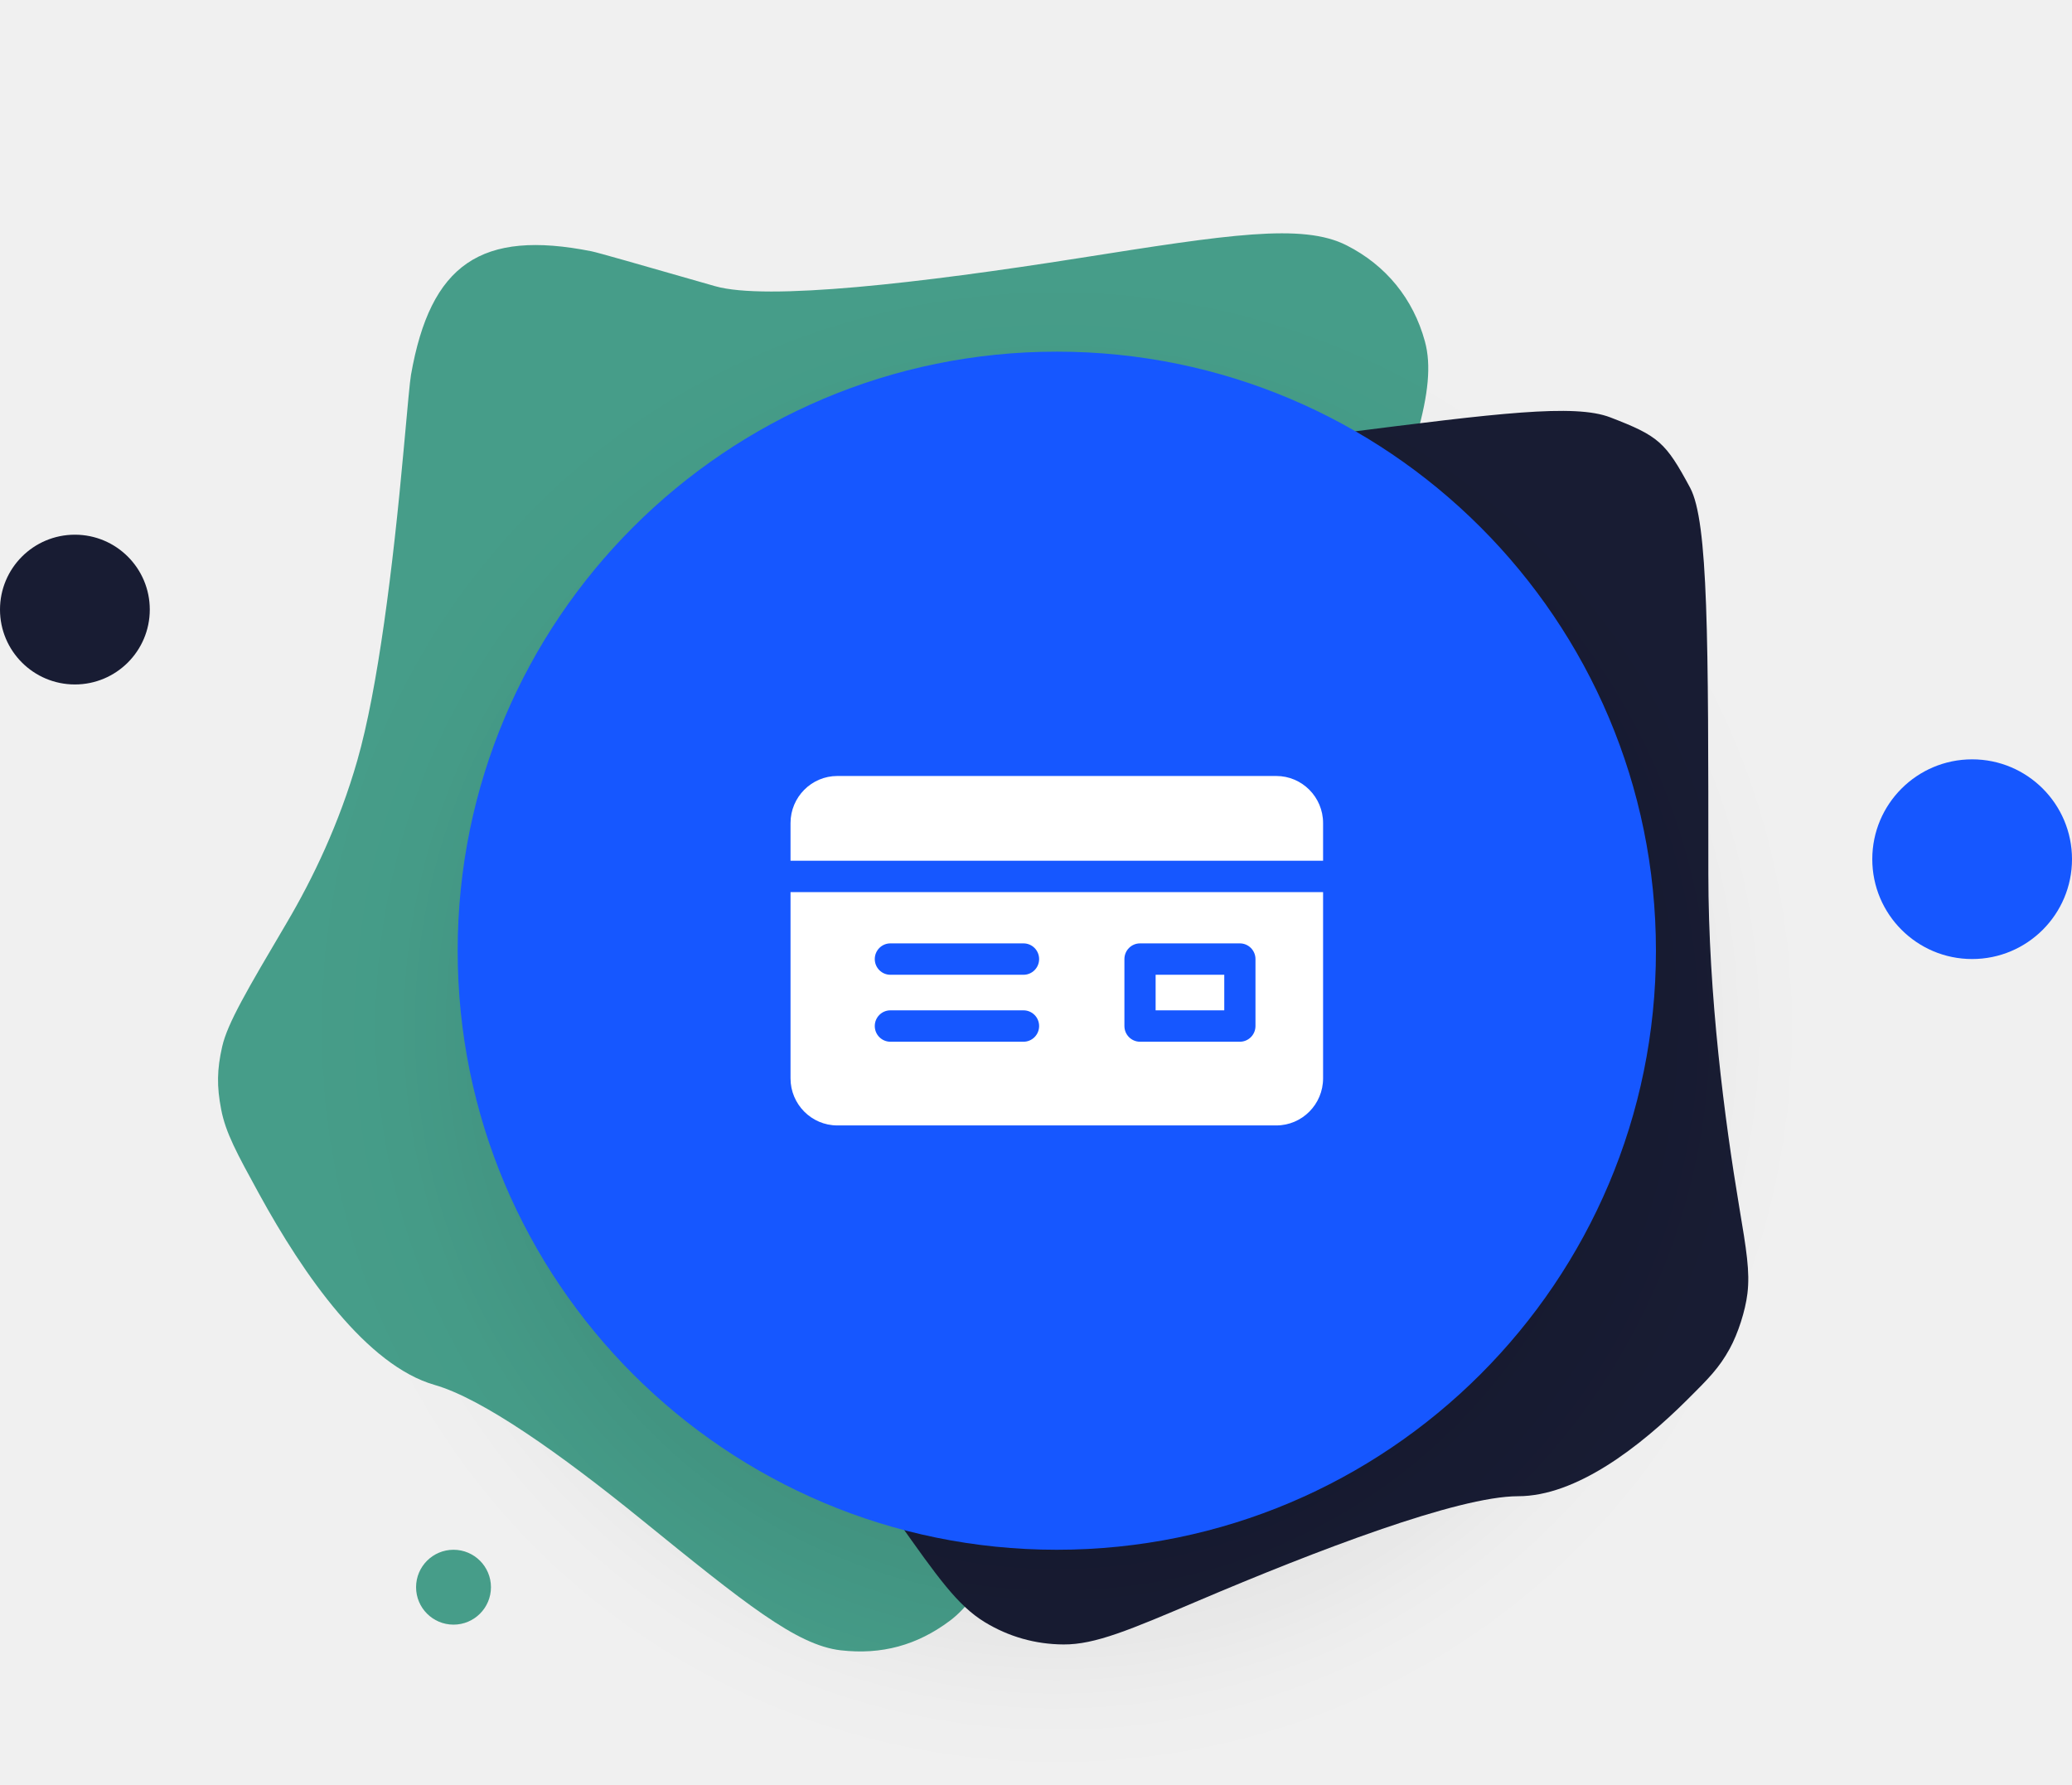
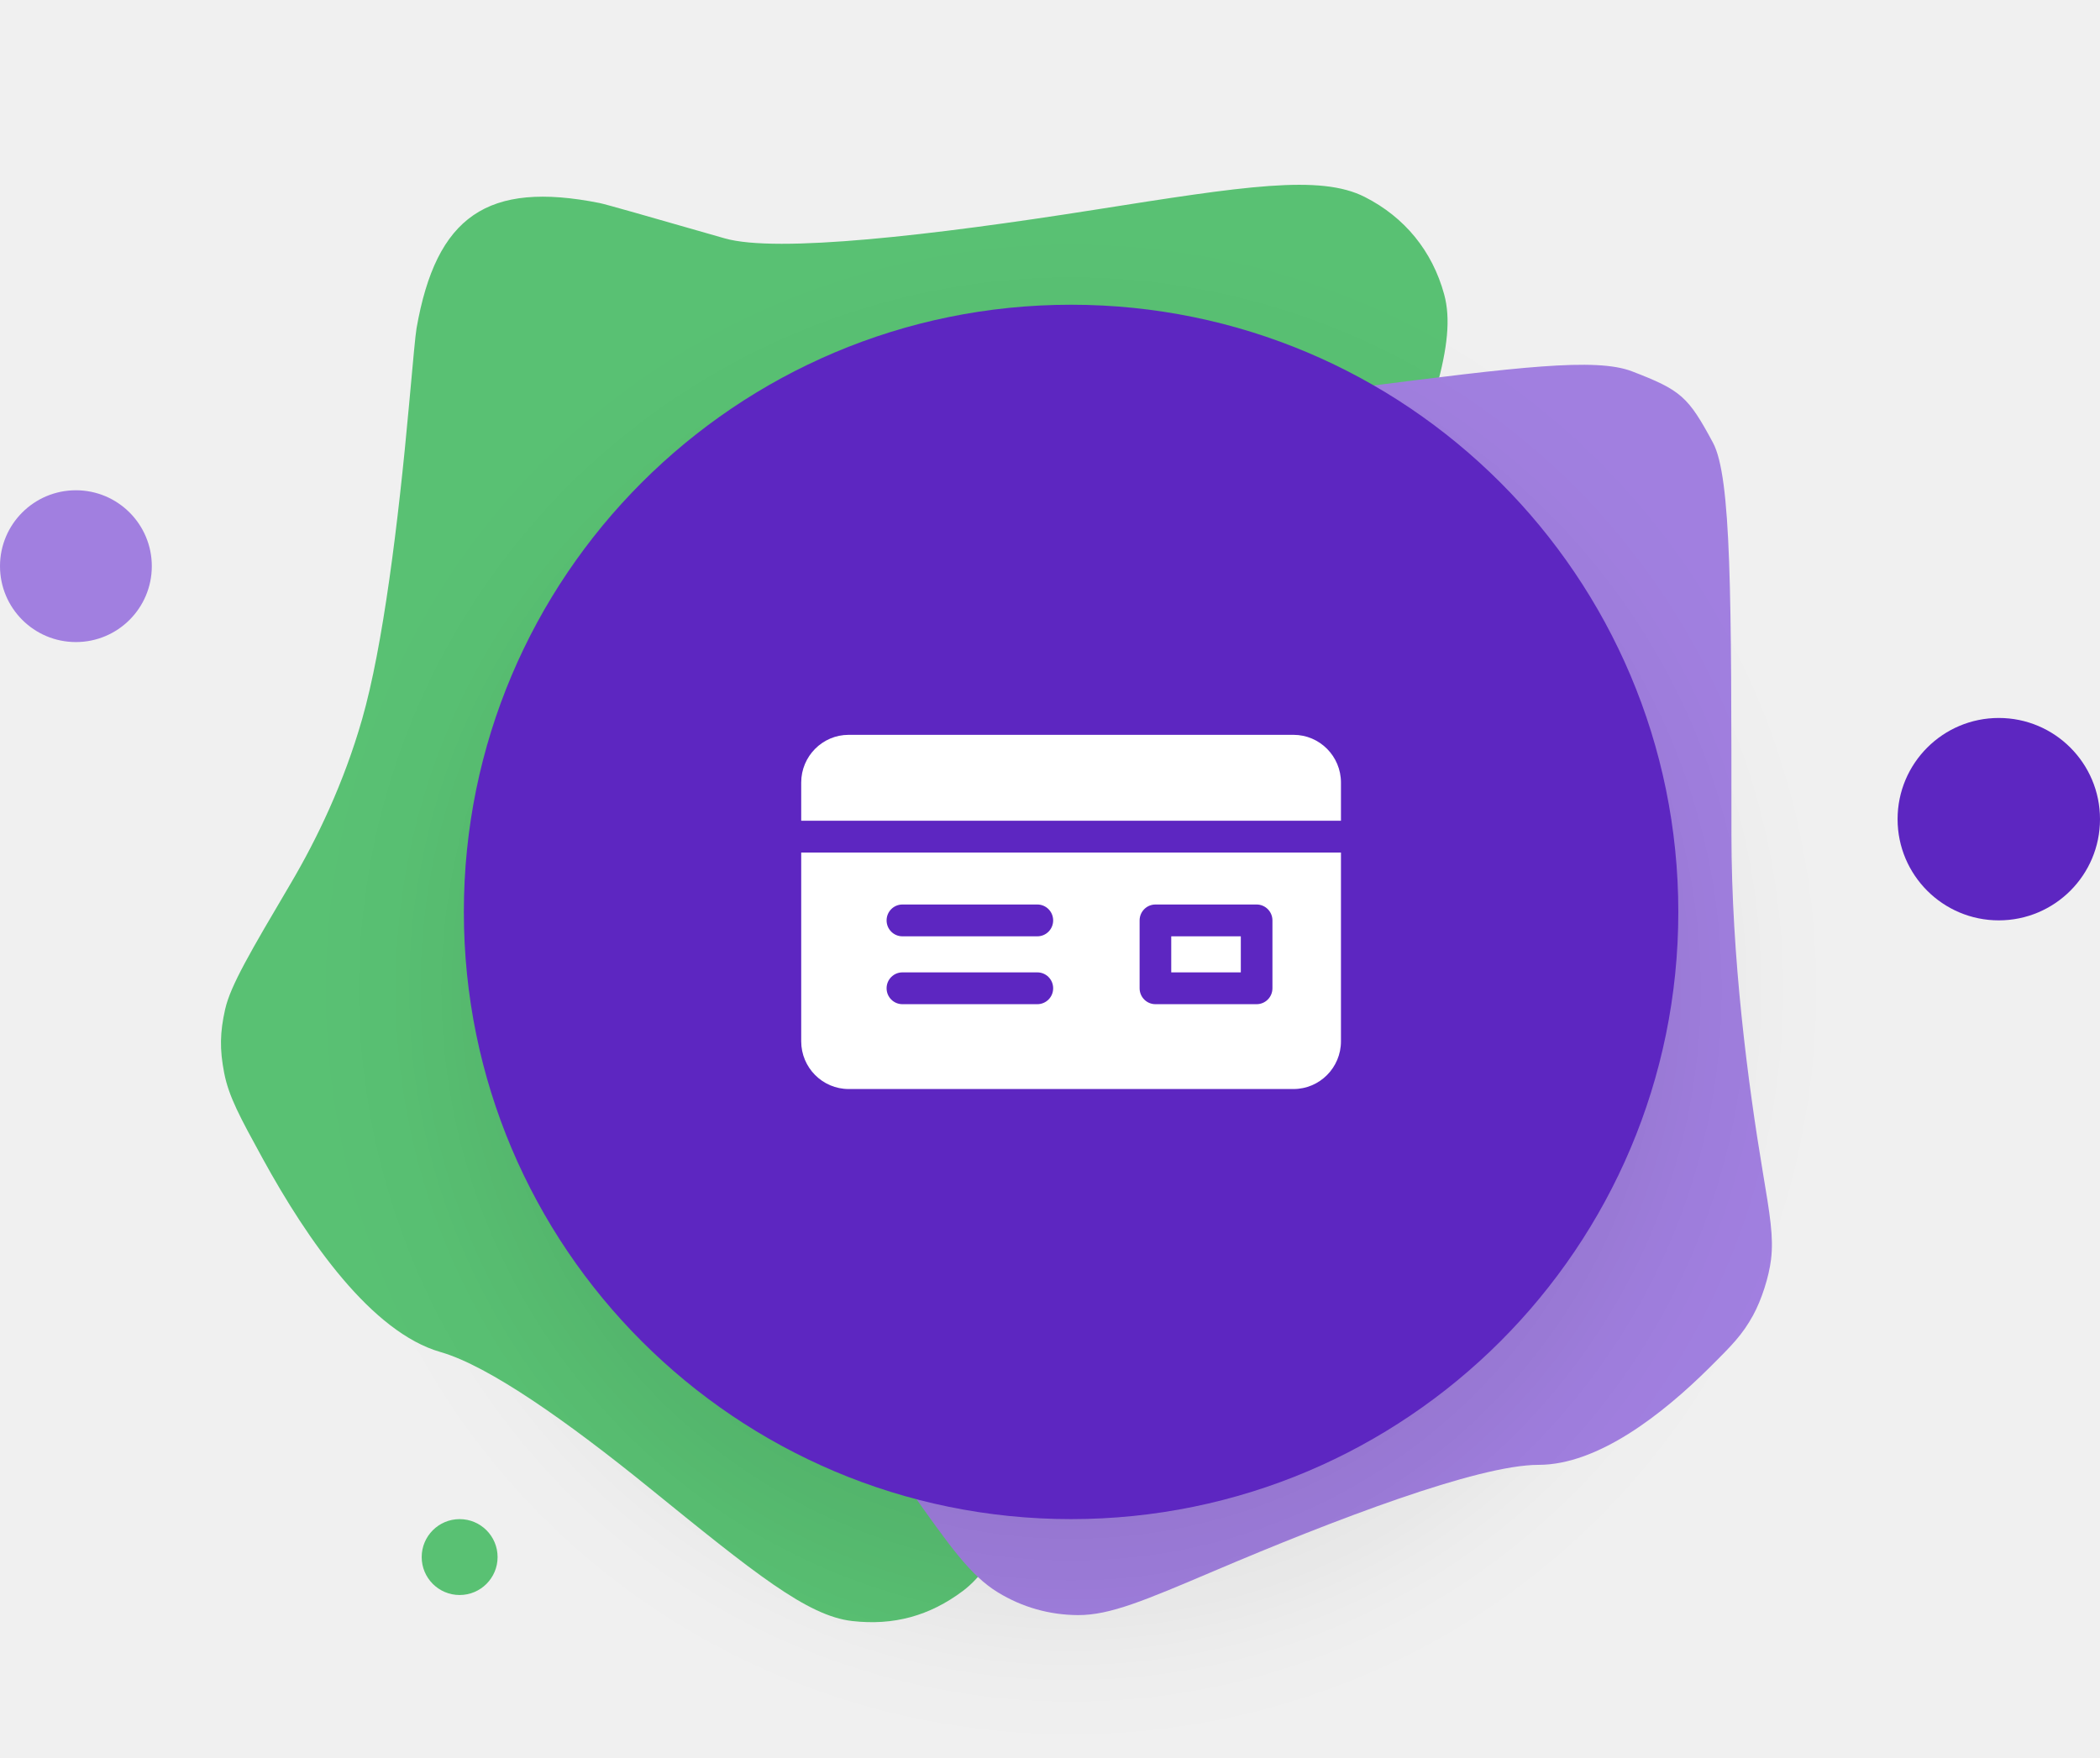
- <svg xmlns="http://www.w3.org/2000/svg" width="325" height="280" viewBox="0 0 325 280" fill="none">
-   <circle cx="309.337" cy="134.784" r="15.663" fill="#1657FF" />
-   <circle cx="11.747" cy="95.627" r="11.747" fill="#181C33" />
-   <circle cx="71.135" cy="248.991" r="5.873" fill="#469D89" />
-   <path d="M63.306 70.65C63.963 63.416 64.291 59.799 64.463 58.819C67.511 41.421 75.462 35.975 92.785 39.421C93.761 39.616 99.896 41.375 112.166 44.893V44.893C120.211 47.2 144.294 44.428 169.27 40.489C192.612 36.809 204.283 34.968 211.209 38.482C217.402 41.624 221.67 46.858 223.501 53.557C225.549 61.048 221.518 71.785 213.458 93.259L164.982 222.4C158.066 240.825 154.608 250.038 149.006 254.242C143.855 258.107 138.28 259.621 131.882 258.891C124.923 258.098 116.765 251.481 100.45 238.248C87.948 228.108 75.693 219.416 68.18 217.261C57.534 214.208 47.661 200.111 40.638 187.286C37.148 180.913 35.403 177.726 34.691 174.042C33.989 170.407 34.031 167.799 34.848 164.189C35.677 160.529 38.775 155.276 44.971 144.77C49.097 137.776 53.215 129.167 56.04 119.314C59.253 108.108 61.624 89.177 63.306 70.65Z" fill="#469D89" />
-   <path d="M137.097 78.409C142.308 72.17 144.914 69.05 148.193 67.013C151.205 65.142 154.219 64.065 157.733 63.603C161.561 63.101 166.217 63.988 175.529 65.764C184.054 67.389 193.379 68.762 200.554 68.762C202.872 68.762 206.371 68.446 210.7 67.897C234.862 64.835 246.943 63.304 252.587 65.478C260.166 68.397 261.245 69.348 265.094 76.5C267.96 81.826 267.96 100.229 267.96 137.036C267.96 156.216 270.545 175.837 272.798 189.296C273.936 196.09 274.504 199.488 274.09 202.919C273.762 205.634 272.62 209.186 271.306 211.583C269.643 214.613 267.985 216.264 264.669 219.564C257.24 226.958 247.264 234.718 238.119 234.718C228.678 234.718 206.402 243.271 187.921 251.132C177.161 255.709 171.78 257.998 166.825 257.973C162.405 257.95 158.214 256.761 154.441 254.458C150.212 251.876 147.07 247.433 140.788 238.549C120.437 209.768 90.529 165.07 90.529 150.949C90.529 136.505 118.745 100.379 137.097 78.409Z" fill="#181C33" />
+ <svg xmlns="http://www.w3.org/2000/svg" width="325" height="272" viewBox="0 0 325 272" fill="none">
+   <circle cx="309.337" cy="126.784" r="15.663" fill="#5D26C1" />
+   <circle cx="11.747" cy="87.627" r="11.747" fill="#A17FE0" />
+   <circle cx="71.135" cy="240.991" r="5.873" fill="#59C173" />
+   <path d="M63.306 62.65C63.963 55.416 64.291 51.799 64.463 50.819C67.511 33.421 75.462 27.975 92.785 31.421C93.761 31.616 99.896 33.375 112.166 36.893C120.211 39.2 144.294 36.428 169.27 32.489C192.612 28.808 204.283 26.968 211.209 30.482C217.402 33.624 221.67 38.858 223.501 45.557C225.549 53.048 221.518 63.785 213.458 85.259L164.982 214.4C158.066 232.825 154.608 242.038 149.006 246.242C143.855 250.107 138.28 251.621 131.882 250.891C124.923 250.098 116.765 243.481 100.45 230.248C87.948 220.108 75.693 211.416 68.18 209.261C57.534 206.208 47.661 192.111 40.638 179.286C37.148 172.913 35.403 169.726 34.691 166.042C33.989 162.407 34.031 159.799 34.848 156.189C35.677 152.529 38.775 147.276 44.971 136.77C49.097 129.776 53.215 121.167 56.04 111.314C59.253 100.108 61.624 81.177 63.306 62.65Z" fill="#59C173" />
+   <path d="M137.097 70.409C142.308 64.17 144.914 61.05 148.193 59.013C151.205 57.142 154.219 56.065 157.733 55.603C161.561 55.101 166.217 55.988 175.529 57.764C184.054 59.389 193.379 60.762 200.554 60.762C202.872 60.762 206.371 60.446 210.7 59.897C234.862 56.835 246.943 55.304 252.587 57.478C260.166 60.397 261.245 61.348 265.094 68.5C267.96 73.826 267.96 92.229 267.96 129.036C267.96 148.216 270.545 167.837 272.798 181.296C273.936 188.09 274.504 191.488 274.09 194.919C273.762 197.634 272.62 201.186 271.306 203.583C269.643 206.613 267.985 208.264 264.669 211.564C257.24 218.958 247.264 226.718 238.119 226.718C228.678 226.718 206.402 235.271 187.921 243.132C177.161 247.709 171.78 249.998 166.825 249.973C162.405 249.95 158.214 248.761 154.441 246.458C150.212 243.876 147.07 239.433 140.788 230.549C120.437 201.768 90.529 157.07 90.529 142.949C90.529 128.505 118.745 92.379 137.097 70.409Z" fill="#A17FE0" />
  <g filter="url(#filter0_d)">
-     <circle cx="165.763" cy="149.141" r="93.976" fill="#1657FF" />
+     <circle cx="165.763" cy="141.141" r="93.976" fill="#5D26C1" />
  </g>
-   <path fill-rule="evenodd" clip-rule="evenodd" d="M207.53 135.026V129.117C207.53 125.045 204.237 121.732 200.188 121.732H131.338C127.29 121.732 123.996 125.045 123.996 129.117V135.026H207.53ZM181.263 152.916H192.031V158.497H181.263V152.916ZM123.996 139.95V169.165C123.996 173.237 127.29 176.551 131.338 176.551H200.188C204.237 176.551 207.53 173.237 207.53 169.165V139.95H123.996ZM160.542 163.42H139.659C138.307 163.42 137.211 162.318 137.211 160.958C137.211 159.599 138.307 158.497 139.659 158.497H160.542C161.894 158.497 162.989 159.599 162.989 160.958C162.989 162.318 161.894 163.42 160.542 163.42ZM139.659 152.916H160.542C161.894 152.916 162.989 151.814 162.989 150.454C162.989 149.095 161.894 147.992 160.542 147.992H139.659C138.307 147.992 137.211 149.095 137.211 150.454C137.211 151.814 138.307 152.916 139.659 152.916ZM196.925 160.958C196.925 162.318 195.829 163.42 194.478 163.42H178.815C177.464 163.42 176.368 162.318 176.368 160.958V150.454C176.368 149.095 177.464 147.992 178.815 147.992H194.478C195.829 147.992 196.925 149.095 196.925 150.454V160.958Z" fill="white" />
+   <path fill-rule="evenodd" clip-rule="evenodd" d="M207.53 127.026V121.117C207.53 117.045 204.237 113.732 200.188 113.732H131.338C127.29 113.732 123.996 117.045 123.996 121.117V127.026H207.53ZM181.263 144.916H192.031V150.497H181.263V144.916ZM123.996 131.95V161.165C123.996 165.237 127.29 168.551 131.338 168.551H200.188C204.237 168.551 207.53 165.237 207.53 161.165V131.95H123.996ZM160.542 155.42H139.659C138.307 155.42 137.211 154.318 137.211 152.958C137.211 151.599 138.307 150.497 139.659 150.497H160.542C161.894 150.497 162.989 151.599 162.989 152.958C162.989 154.318 161.894 155.42 160.542 155.42ZM139.659 144.916H160.542C161.894 144.916 162.989 143.814 162.989 142.454C162.989 141.095 161.894 139.992 160.542 139.992H139.659C138.307 139.992 137.211 141.095 137.211 142.454C137.211 143.814 138.307 144.916 139.659 144.916ZM196.925 152.958C196.925 154.318 195.829 155.42 194.478 155.42H178.815C177.464 155.42 176.368 154.318 176.368 152.958V142.454C176.368 141.095 177.464 139.992 178.815 139.992H194.478C195.829 139.992 196.925 141.095 196.925 142.454V152.958Z" fill="white" />
  <defs>
-     <filter id="filter0_d" x="47.787" y="43.165" width="235.952" height="235.952" filterUnits="userSpaceOnUse" color-interpolation-filters="sRGB">
+     <filter id="filter0_d" x="47.787" y="35.165" width="235.952" height="235.952" filterUnits="userSpaceOnUse" color-interpolation-filters="sRGB">
      <feFlood flood-opacity="0" result="BackgroundImageFix" />
      <feColorMatrix in="SourceAlpha" type="matrix" values="0 0 0 0 0 0 0 0 0 0 0 0 0 0 0 0 0 0 127 0" />
      <feOffset dy="12" />
      <feGaussianBlur stdDeviation="12" />
      <feColorMatrix type="matrix" values="0 0 0 0 0 0 0 0 0 0 0 0 0 0 0 0 0 0 0.08 0" />
      <feBlend mode="normal" in2="BackgroundImageFix" result="effect1_dropShadow" />
      <feBlend mode="normal" in="SourceGraphic" in2="effect1_dropShadow" result="shape" />
    </filter>
  </defs>
</svg>
